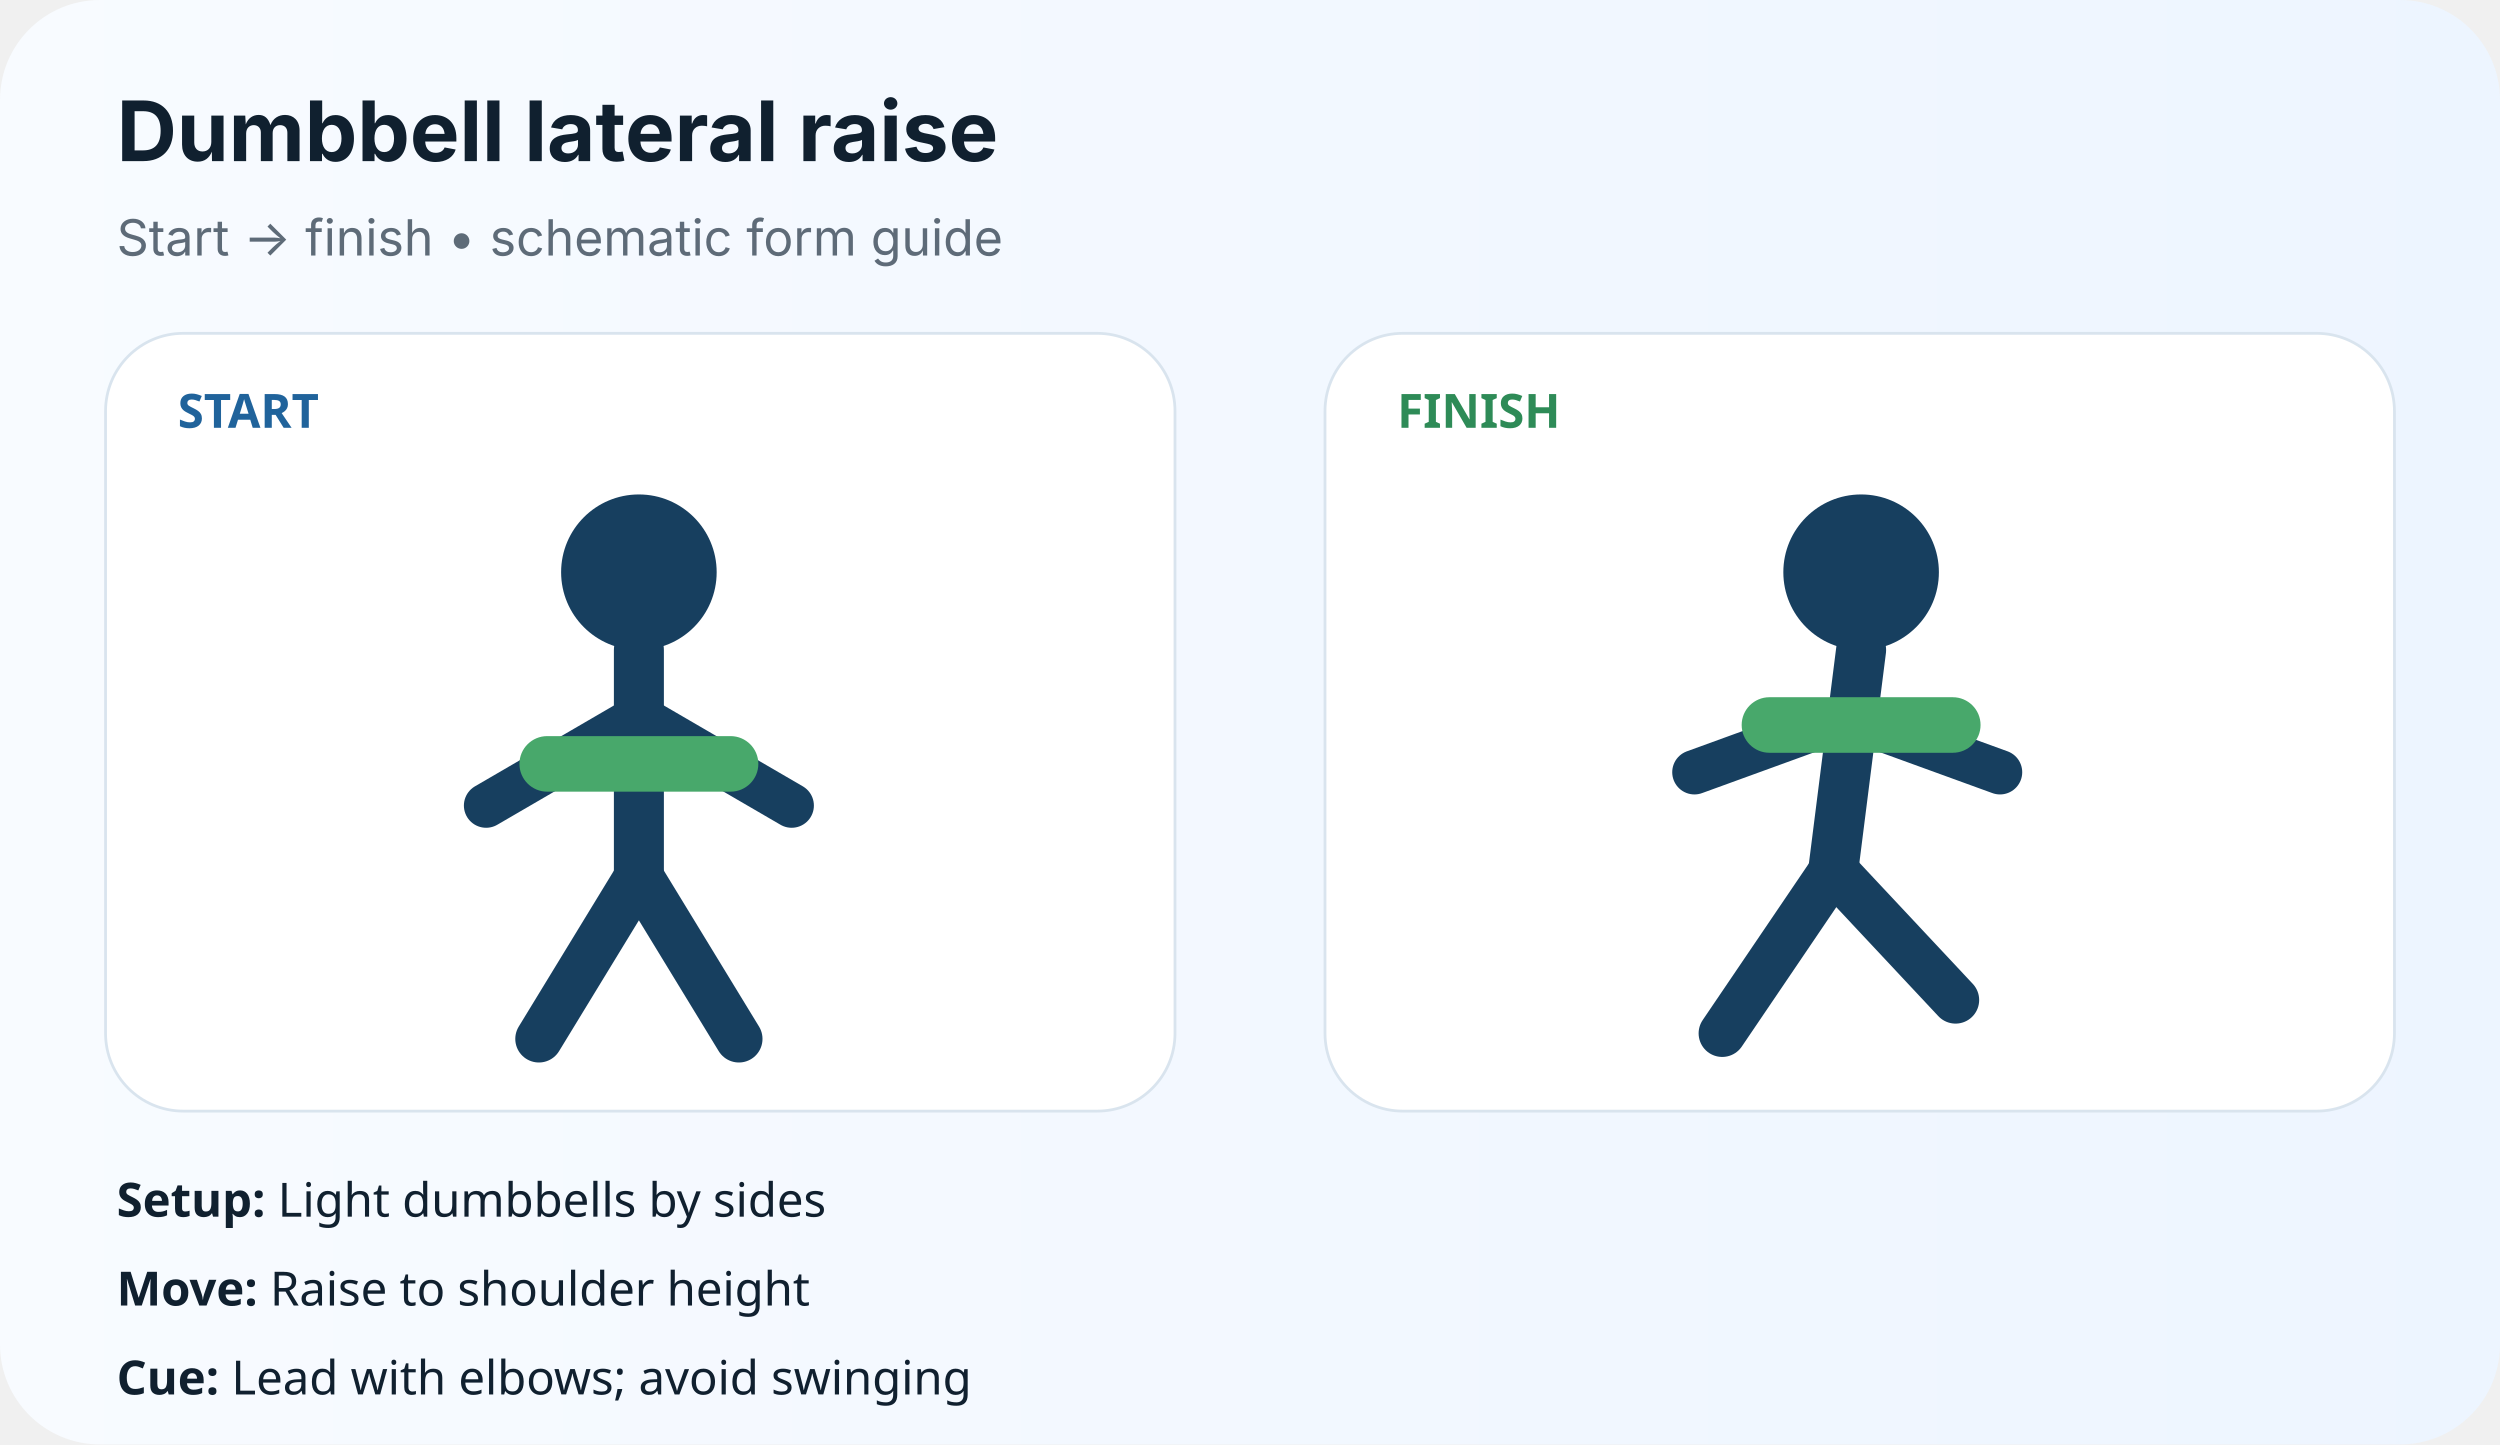
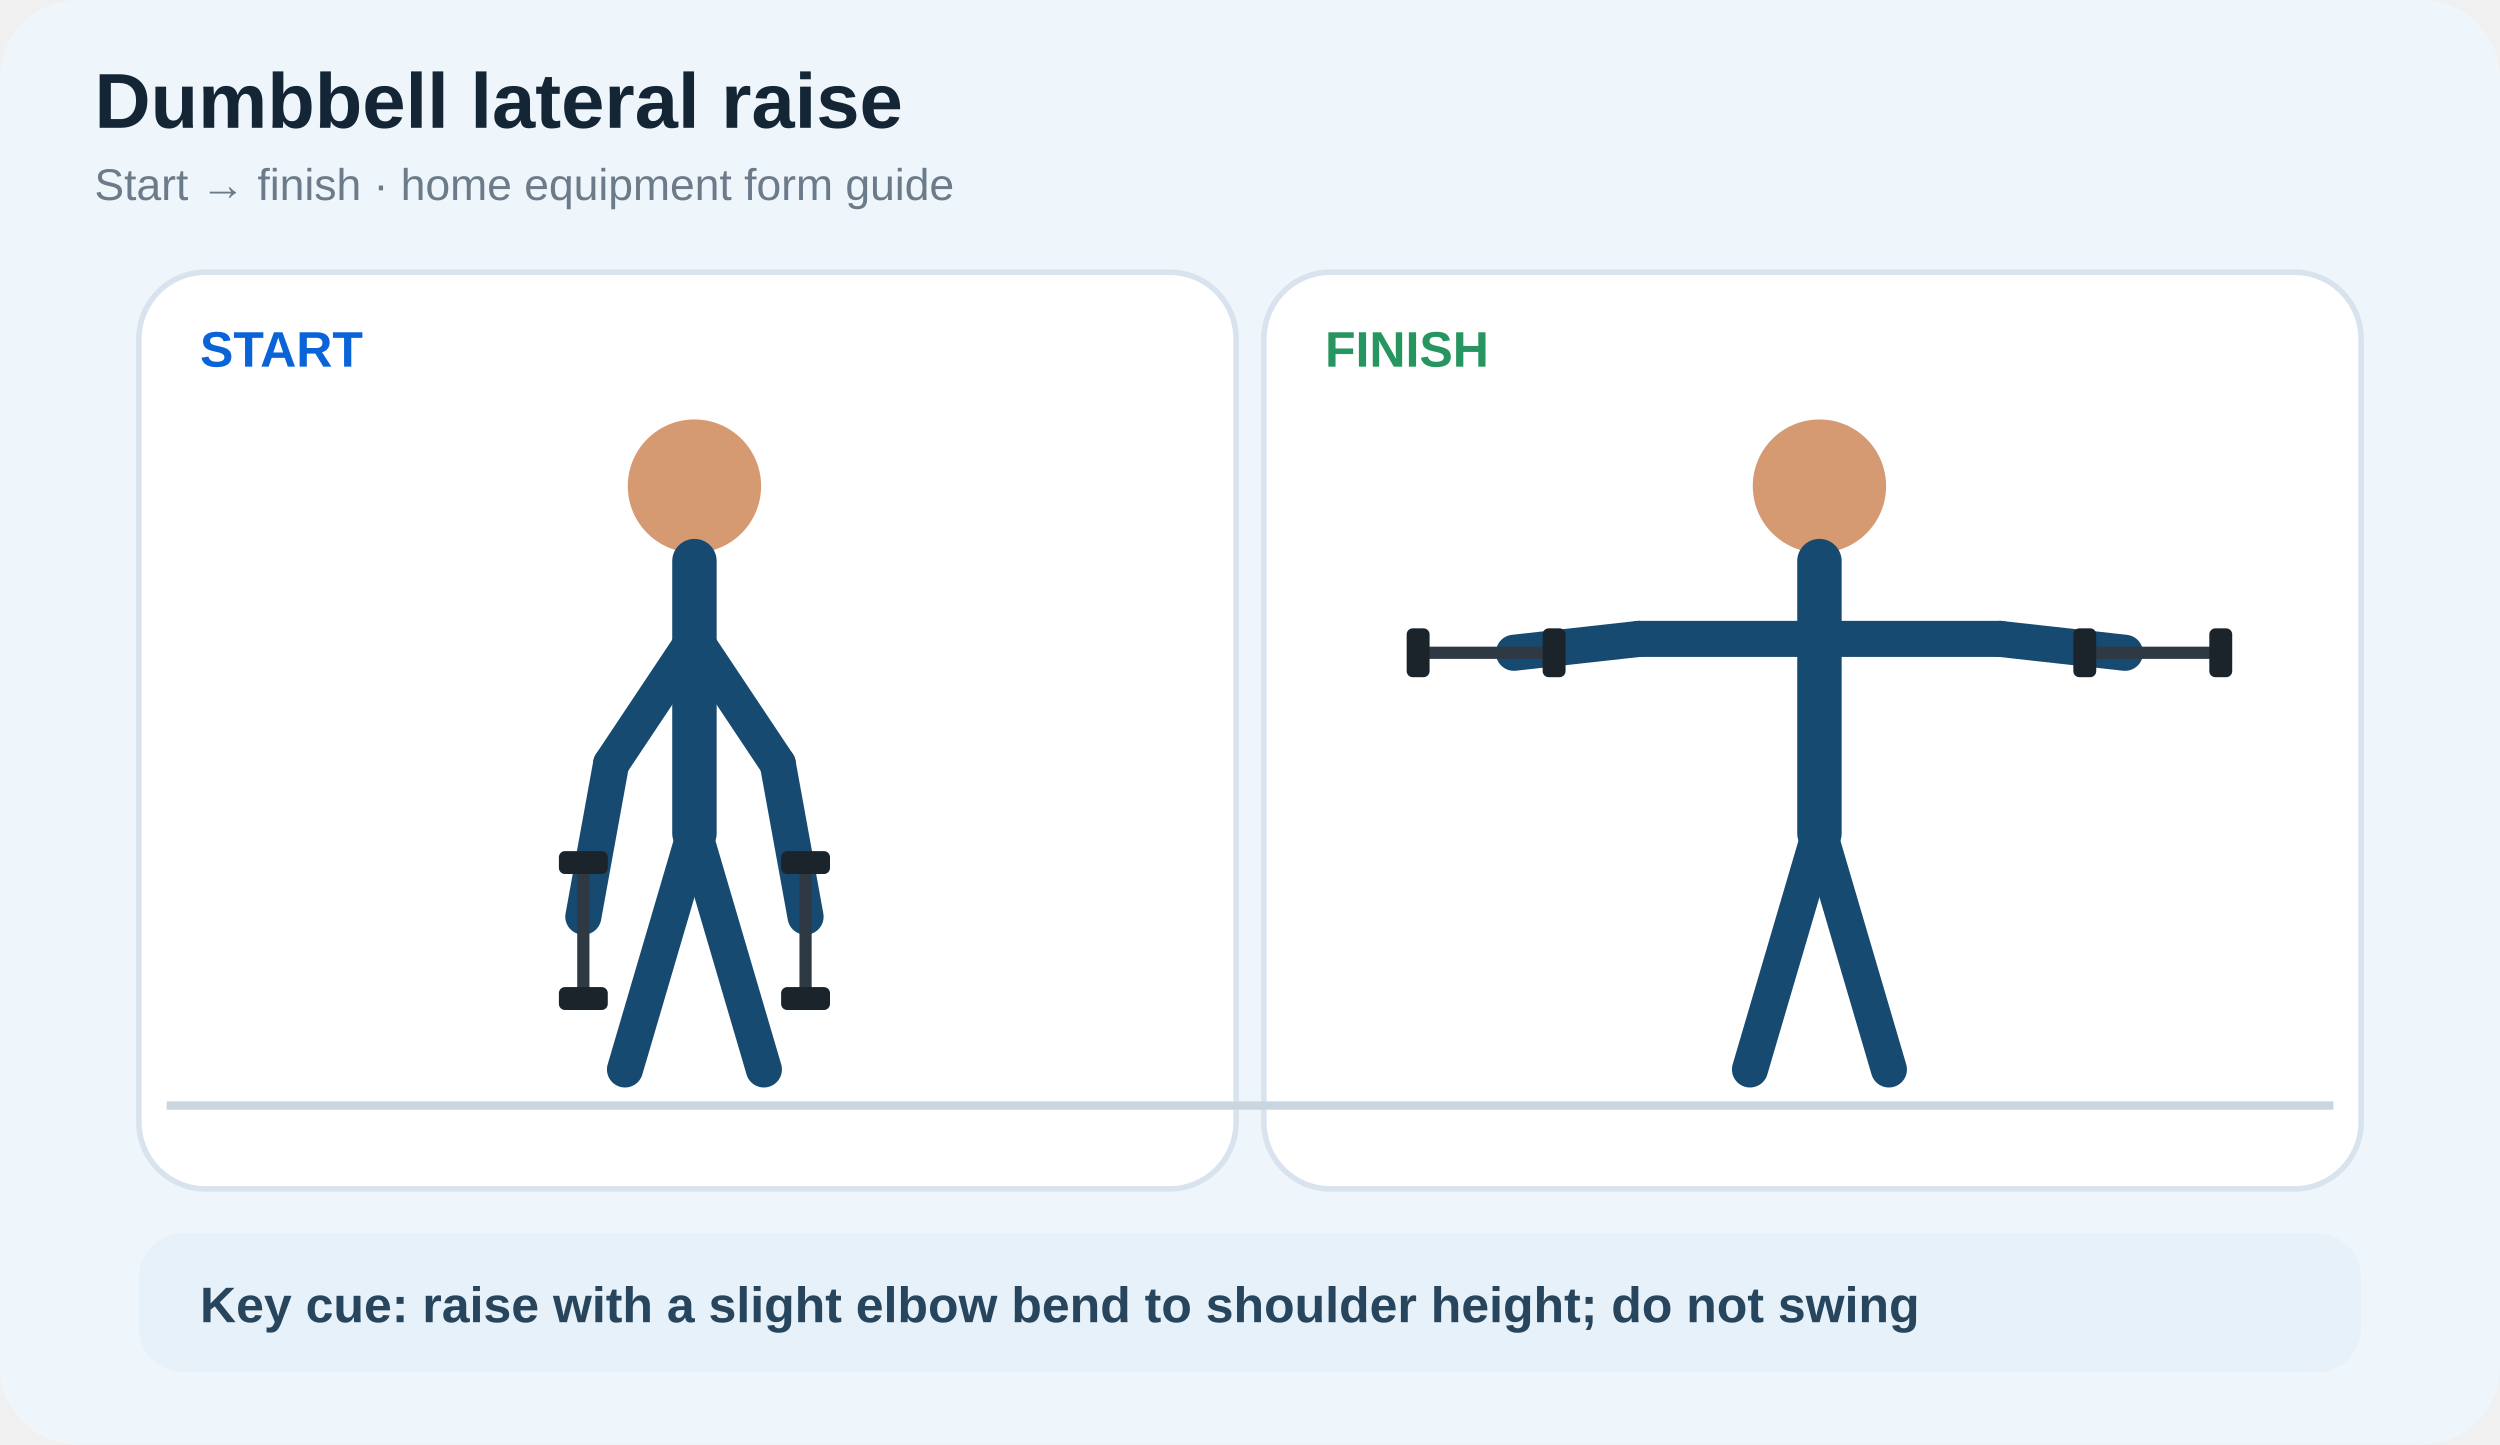
<svg xmlns="http://www.w3.org/2000/svg" width="900" height="520" viewBox="0 0 900 520">
-   <defs>
-     <linearGradient id="bg" x1="0" x2="1">
-       <stop stop-color="#f8fbff" />
-       <stop offset="1" stop-color="#edf5ff" />
-     </linearGradient>
-   </defs>
-   <rect width="900" height="520" rx="36" fill="url(#bg)" />
-   <text x="42" y="58" font-family="-apple-system,BlinkMacSystemFont,Segoe UI,sans-serif" font-size="30" font-weight="700" fill="#10202f">Dumbbell lateral raise</text>
-   <text x="42" y="92" font-family="-apple-system,BlinkMacSystemFont,Segoe UI,sans-serif" font-size="18" fill="#5e6b78">Start → finish • schematic form guide</text>
-   <rect x="38" y="120" width="385" height="280" rx="28" fill="#fff" stroke="#d9e4ee" />
-   <rect x="477" y="120" width="385" height="280" rx="28" fill="#fff" stroke="#d9e4ee" />
-   <text x="64" y="154" font-family="sans-serif" font-size="17" font-weight="700" fill="#20639b">START</text>
-   <text x="503" y="154" font-family="sans-serif" font-size="17" font-weight="700" fill="#2e8b57">FINISH</text>
-   <circle cx="230" cy="206" r="28" fill="#173f5f" />
-   <line x1="230" y1="234" x2="230" y2="315" stroke="#173f5f" stroke-width="18" stroke-linecap="round" />
-   <line x1="230" y1="258" x2="175" y2="290" stroke="#173f5f" stroke-width="16" stroke-linecap="round" />
-   <line x1="230" y1="258" x2="285" y2="290" stroke="#173f5f" stroke-width="16" stroke-linecap="round" />
-   <line x1="230" y1="315" x2="194" y2="374" stroke="#173f5f" stroke-width="17" stroke-linecap="round" />
-   <line x1="230" y1="315" x2="266" y2="374" stroke="#173f5f" stroke-width="17" stroke-linecap="round" />
-   <rect x="187" y="265" width="86" height="20" rx="10" fill="#48a86b" />
-   <circle cx="670" cy="206" r="28" fill="#173f5f" />
-   <line x1="670" y1="234" x2="660" y2="313" stroke="#173f5f" stroke-width="18" stroke-linecap="round" />
-   <line x1="665" y1="258" x2="610" y2="278" stroke="#173f5f" stroke-width="16" stroke-linecap="round" />
-   <line x1="665" y1="258" x2="720" y2="278" stroke="#173f5f" stroke-width="16" stroke-linecap="round" />
-   <line x1="660" y1="313" x2="620" y2="372" stroke="#173f5f" stroke-width="17" stroke-linecap="round" />
-   <line x1="660" y1="313" x2="704" y2="360" stroke="#173f5f" stroke-width="17" stroke-linecap="round" />
-   <rect x="627" y="251" width="86" height="20" rx="10" fill="#48a86b" />
-   <text x="42" y="438" font-family="sans-serif" font-size="17" fill="#10202f">
-     <tspan font-weight="700">Setup:</tspan> Light dumbbells by sides</text>
-   <text x="42" y="470" font-family="sans-serif" font-size="17" fill="#10202f">
-     <tspan font-weight="700">Move:</tspan> Raise to shoulder height</text>
-   <text x="42" y="502" font-family="sans-serif" font-size="17" fill="#10202f">
-     <tspan font-weight="700">Cue:</tspan> Lead with elbows; avoid swinging</text>
+   <rect width="900" height="520" rx="28" fill="#eef5fb" />
+   <text x="34" y="46" font-family="Arial" font-size="28" font-weight="700" fill="#142536">Dumbbell lateral raise</text>
+   <text x="34" y="72" font-family="Arial" font-size="16" fill="#6c7b89">Start → finish · home equipment form guide</text>
+   <rect x="50" y="98" width="395" height="330" rx="24" fill="#fff" stroke="#d8e3ed" stroke-width="2" />
+   <text x="72" y="132" font-family="Arial" font-size="18" font-weight="700" fill="#0a64d8">START</text>
+   <rect x="455" y="98" width="395" height="330" rx="24" fill="#fff" stroke="#d8e3ed" stroke-width="2" />
+   <text x="477" y="132" font-family="Arial" font-size="18" font-weight="700" fill="#27955f">FINISH</text>
+   <line x1="60" y1="398" x2="840" y2="398" stroke="#c9d5df" stroke-width="3" />
+   <circle cx="250" cy="175" r="24" fill="#d59a72" />
+   <line x1="250" y1="202" x2="250" y2="300" stroke="#174a70" stroke-width="16" stroke-linecap="round" />
+   <line x1="250" y1="230" x2="220" y2="275" stroke="#174a70" stroke-width="13" stroke-linecap="round" />
+   <line x1="220" y1="275" x2="210" y2="330" stroke="#174a70" stroke-width="13" stroke-linecap="round" />
+   <line x1="250" y1="230" x2="280" y2="275" stroke="#174a70" stroke-width="13" stroke-linecap="round" />
+   <line x1="280" y1="275" x2="290" y2="330" stroke="#174a70" stroke-width="13" stroke-linecap="round" />
+   <line x1="250" y1="300" x2="225" y2="385" stroke="#174a70" stroke-width="13" stroke-linecap="round" />
+   <line x1="250" y1="300" x2="275" y2="385" stroke="#174a70" stroke-width="13" stroke-linecap="round" />
+   <g transform="translate(210 335) rotate(90) scale(0.55)">
+     <line x1="-38" y1="0" x2="38" y2="0" stroke="#2e3944" stroke-width="8" />
+     <rect x="-52" y="-16" width="15" height="32" rx="4" fill="#1b232b" />
+     <rect x="37" y="-16" width="15" height="32" rx="4" fill="#1b232b" />
+   </g>
+   <g transform="translate(290 335) rotate(90) scale(0.55)">
+     <line x1="-38" y1="0" x2="38" y2="0" stroke="#2e3944" stroke-width="8" />
+     <rect x="-52" y="-16" width="15" height="32" rx="4" fill="#1b232b" />
+     <rect x="37" y="-16" width="15" height="32" rx="4" fill="#1b232b" />
+   </g>
+   <circle cx="655" cy="175" r="24" fill="#d59a72" />
+   <line x1="655" y1="202" x2="655" y2="300" stroke="#174a70" stroke-width="16" stroke-linecap="round" />
+   <line x1="655" y1="230" x2="590" y2="230" stroke="#174a70" stroke-width="13" stroke-linecap="round" />
+   <line x1="590" y1="230" x2="545" y2="235" stroke="#174a70" stroke-width="13" stroke-linecap="round" />
+   <line x1="655" y1="230" x2="720" y2="230" stroke="#174a70" stroke-width="13" stroke-linecap="round" />
+   <line x1="720" y1="230" x2="765" y2="235" stroke="#174a70" stroke-width="13" stroke-linecap="round" />
+   <line x1="655" y1="300" x2="630" y2="385" stroke="#174a70" stroke-width="13" stroke-linecap="round" />
+   <line x1="655" y1="300" x2="680" y2="385" stroke="#174a70" stroke-width="13" stroke-linecap="round" />
+   <g transform="translate(535 235) rotate(0) scale(0.55)">
+     <line x1="-38" y1="0" x2="38" y2="0" stroke="#2e3944" stroke-width="8" />
+     <rect x="-52" y="-16" width="15" height="32" rx="4" fill="#1b232b" />
+     <rect x="37" y="-16" width="15" height="32" rx="4" fill="#1b232b" />
+   </g>
+   <g transform="translate(775 235) rotate(0) scale(0.55)">
+     <line x1="-38" y1="0" x2="38" y2="0" stroke="#2e3944" stroke-width="8" />
+     <rect x="-52" y="-16" width="15" height="32" rx="4" fill="#1b232b" />
+     <rect x="37" y="-16" width="15" height="32" rx="4" fill="#1b232b" />
+   </g>
+   <rect x="50" y="444" width="800" height="50" rx="16" fill="#e7f1f9" />
+   <text x="72" y="476" font-family="Arial" font-size="18" font-weight="600" fill="#27465e">Key cue: raise with a slight elbow bend to shoulder height; do not swing</text>
</svg>
